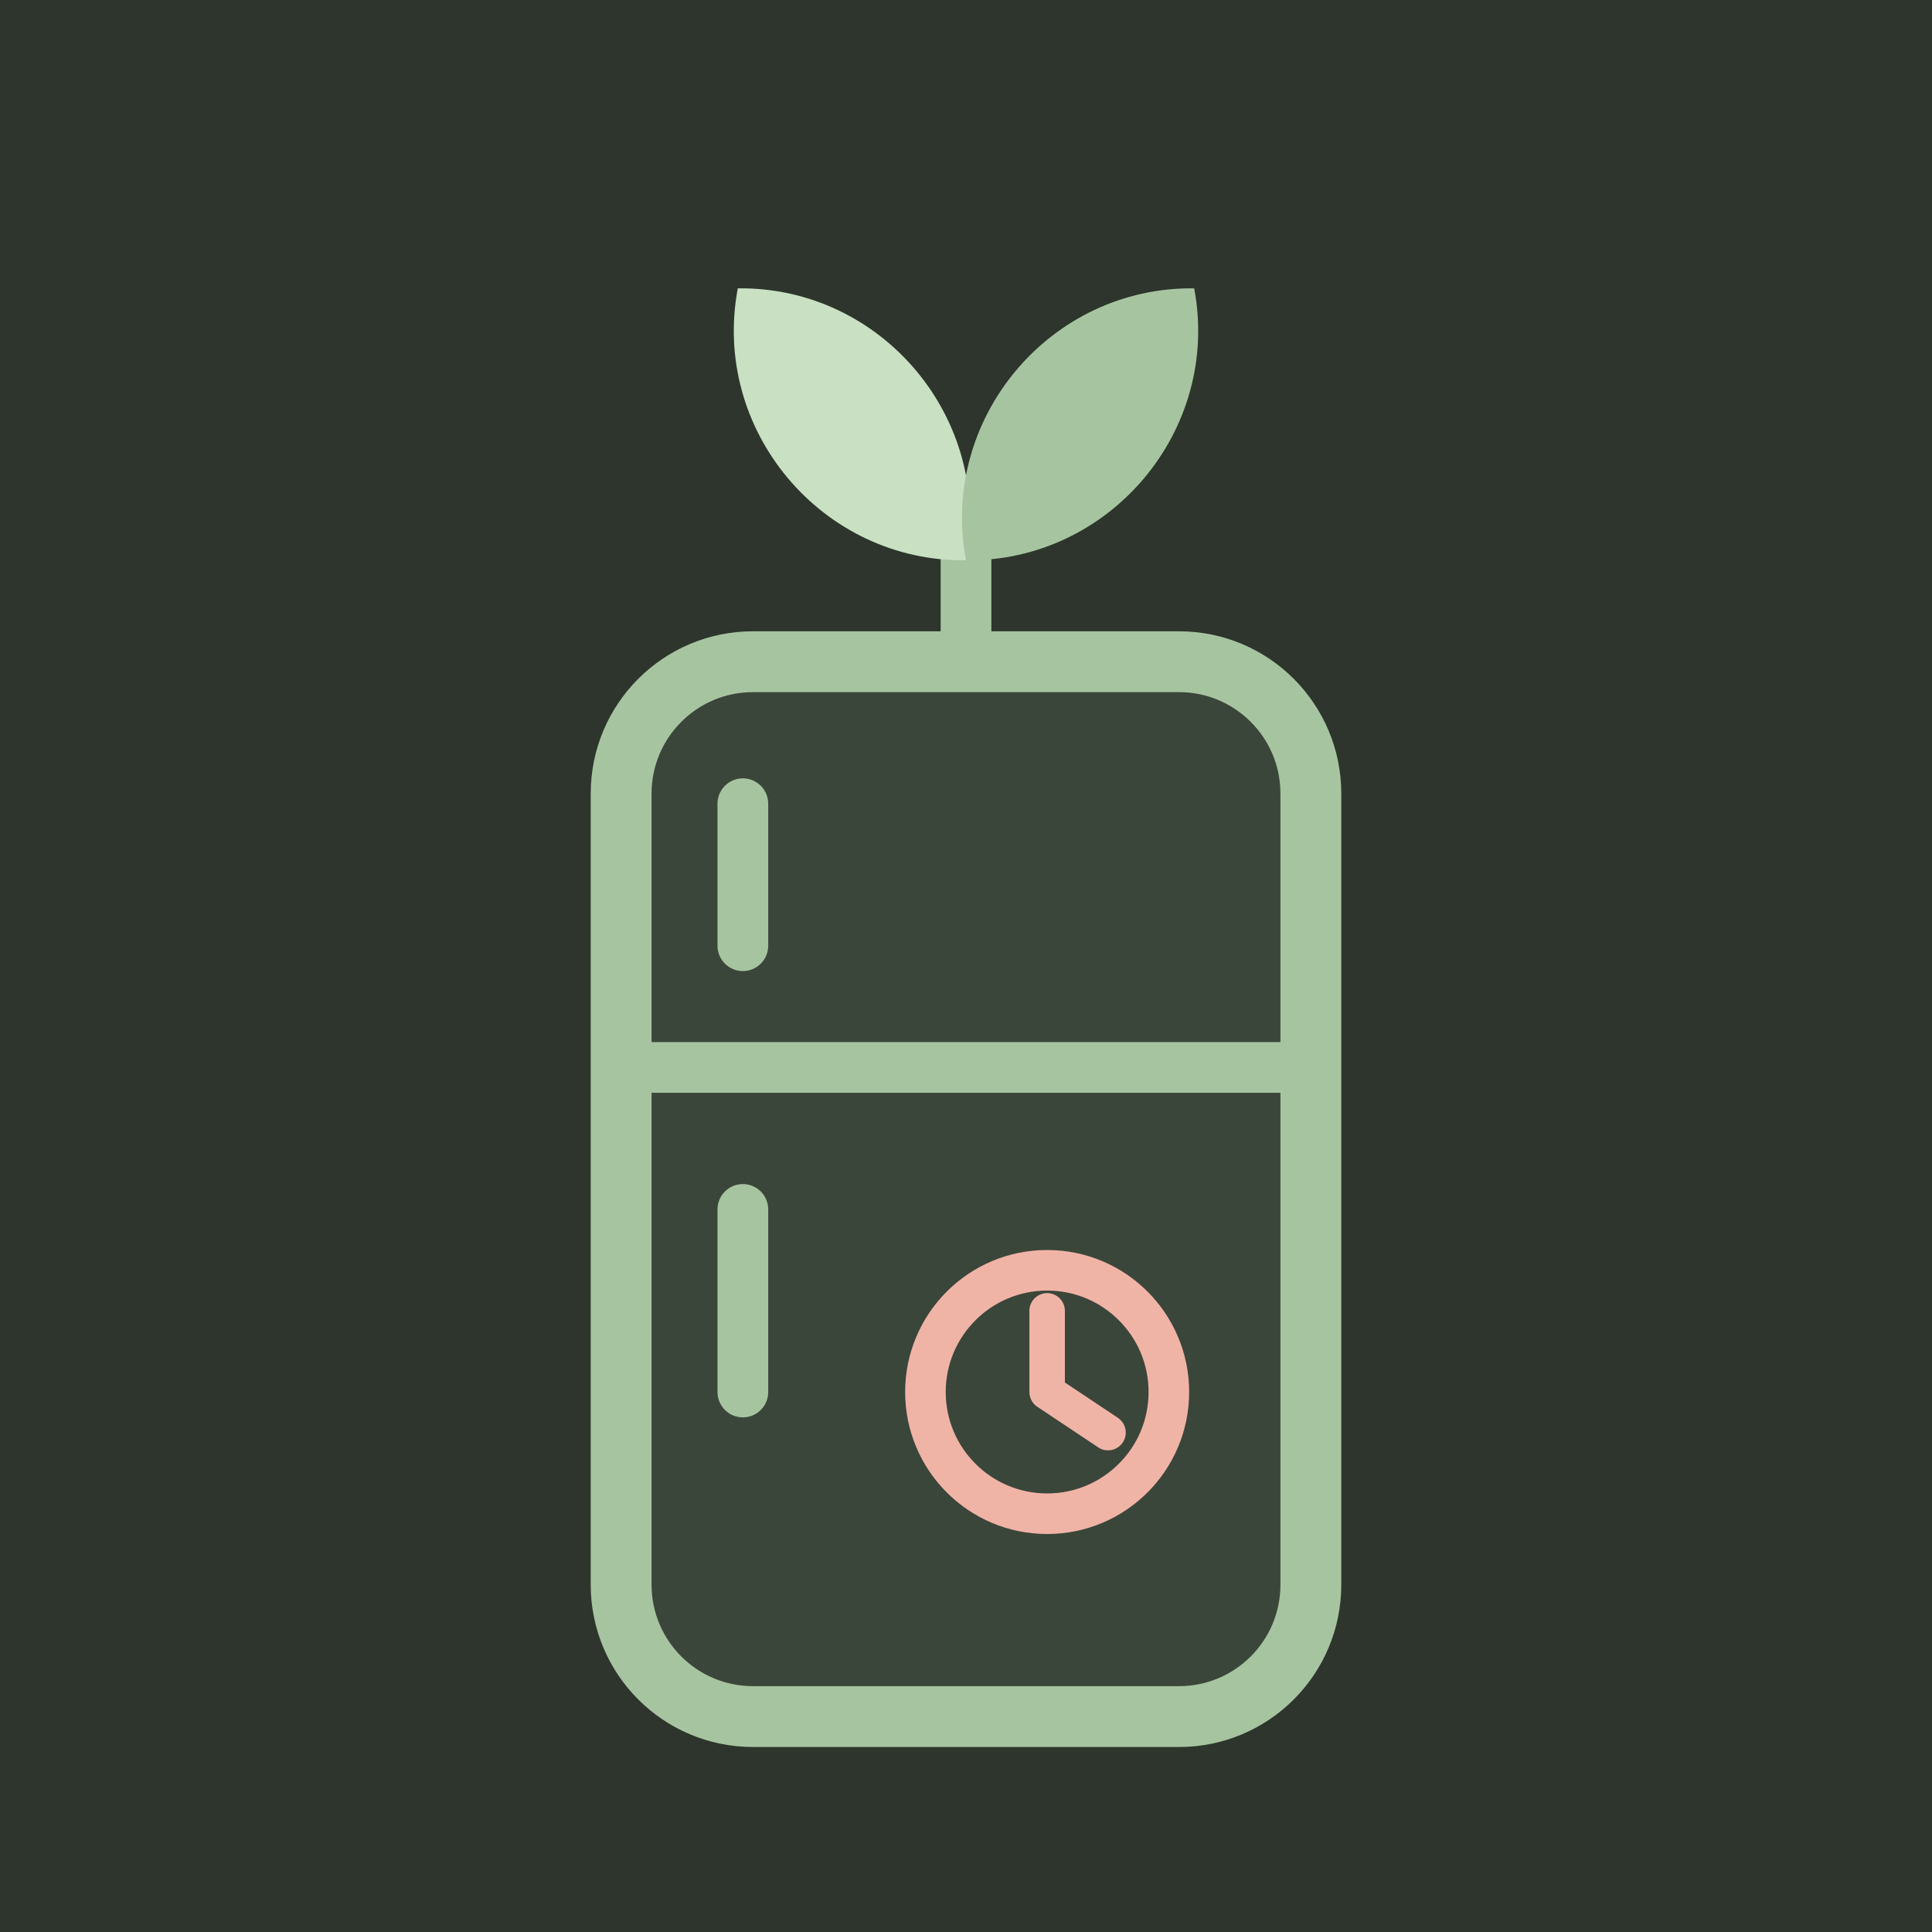
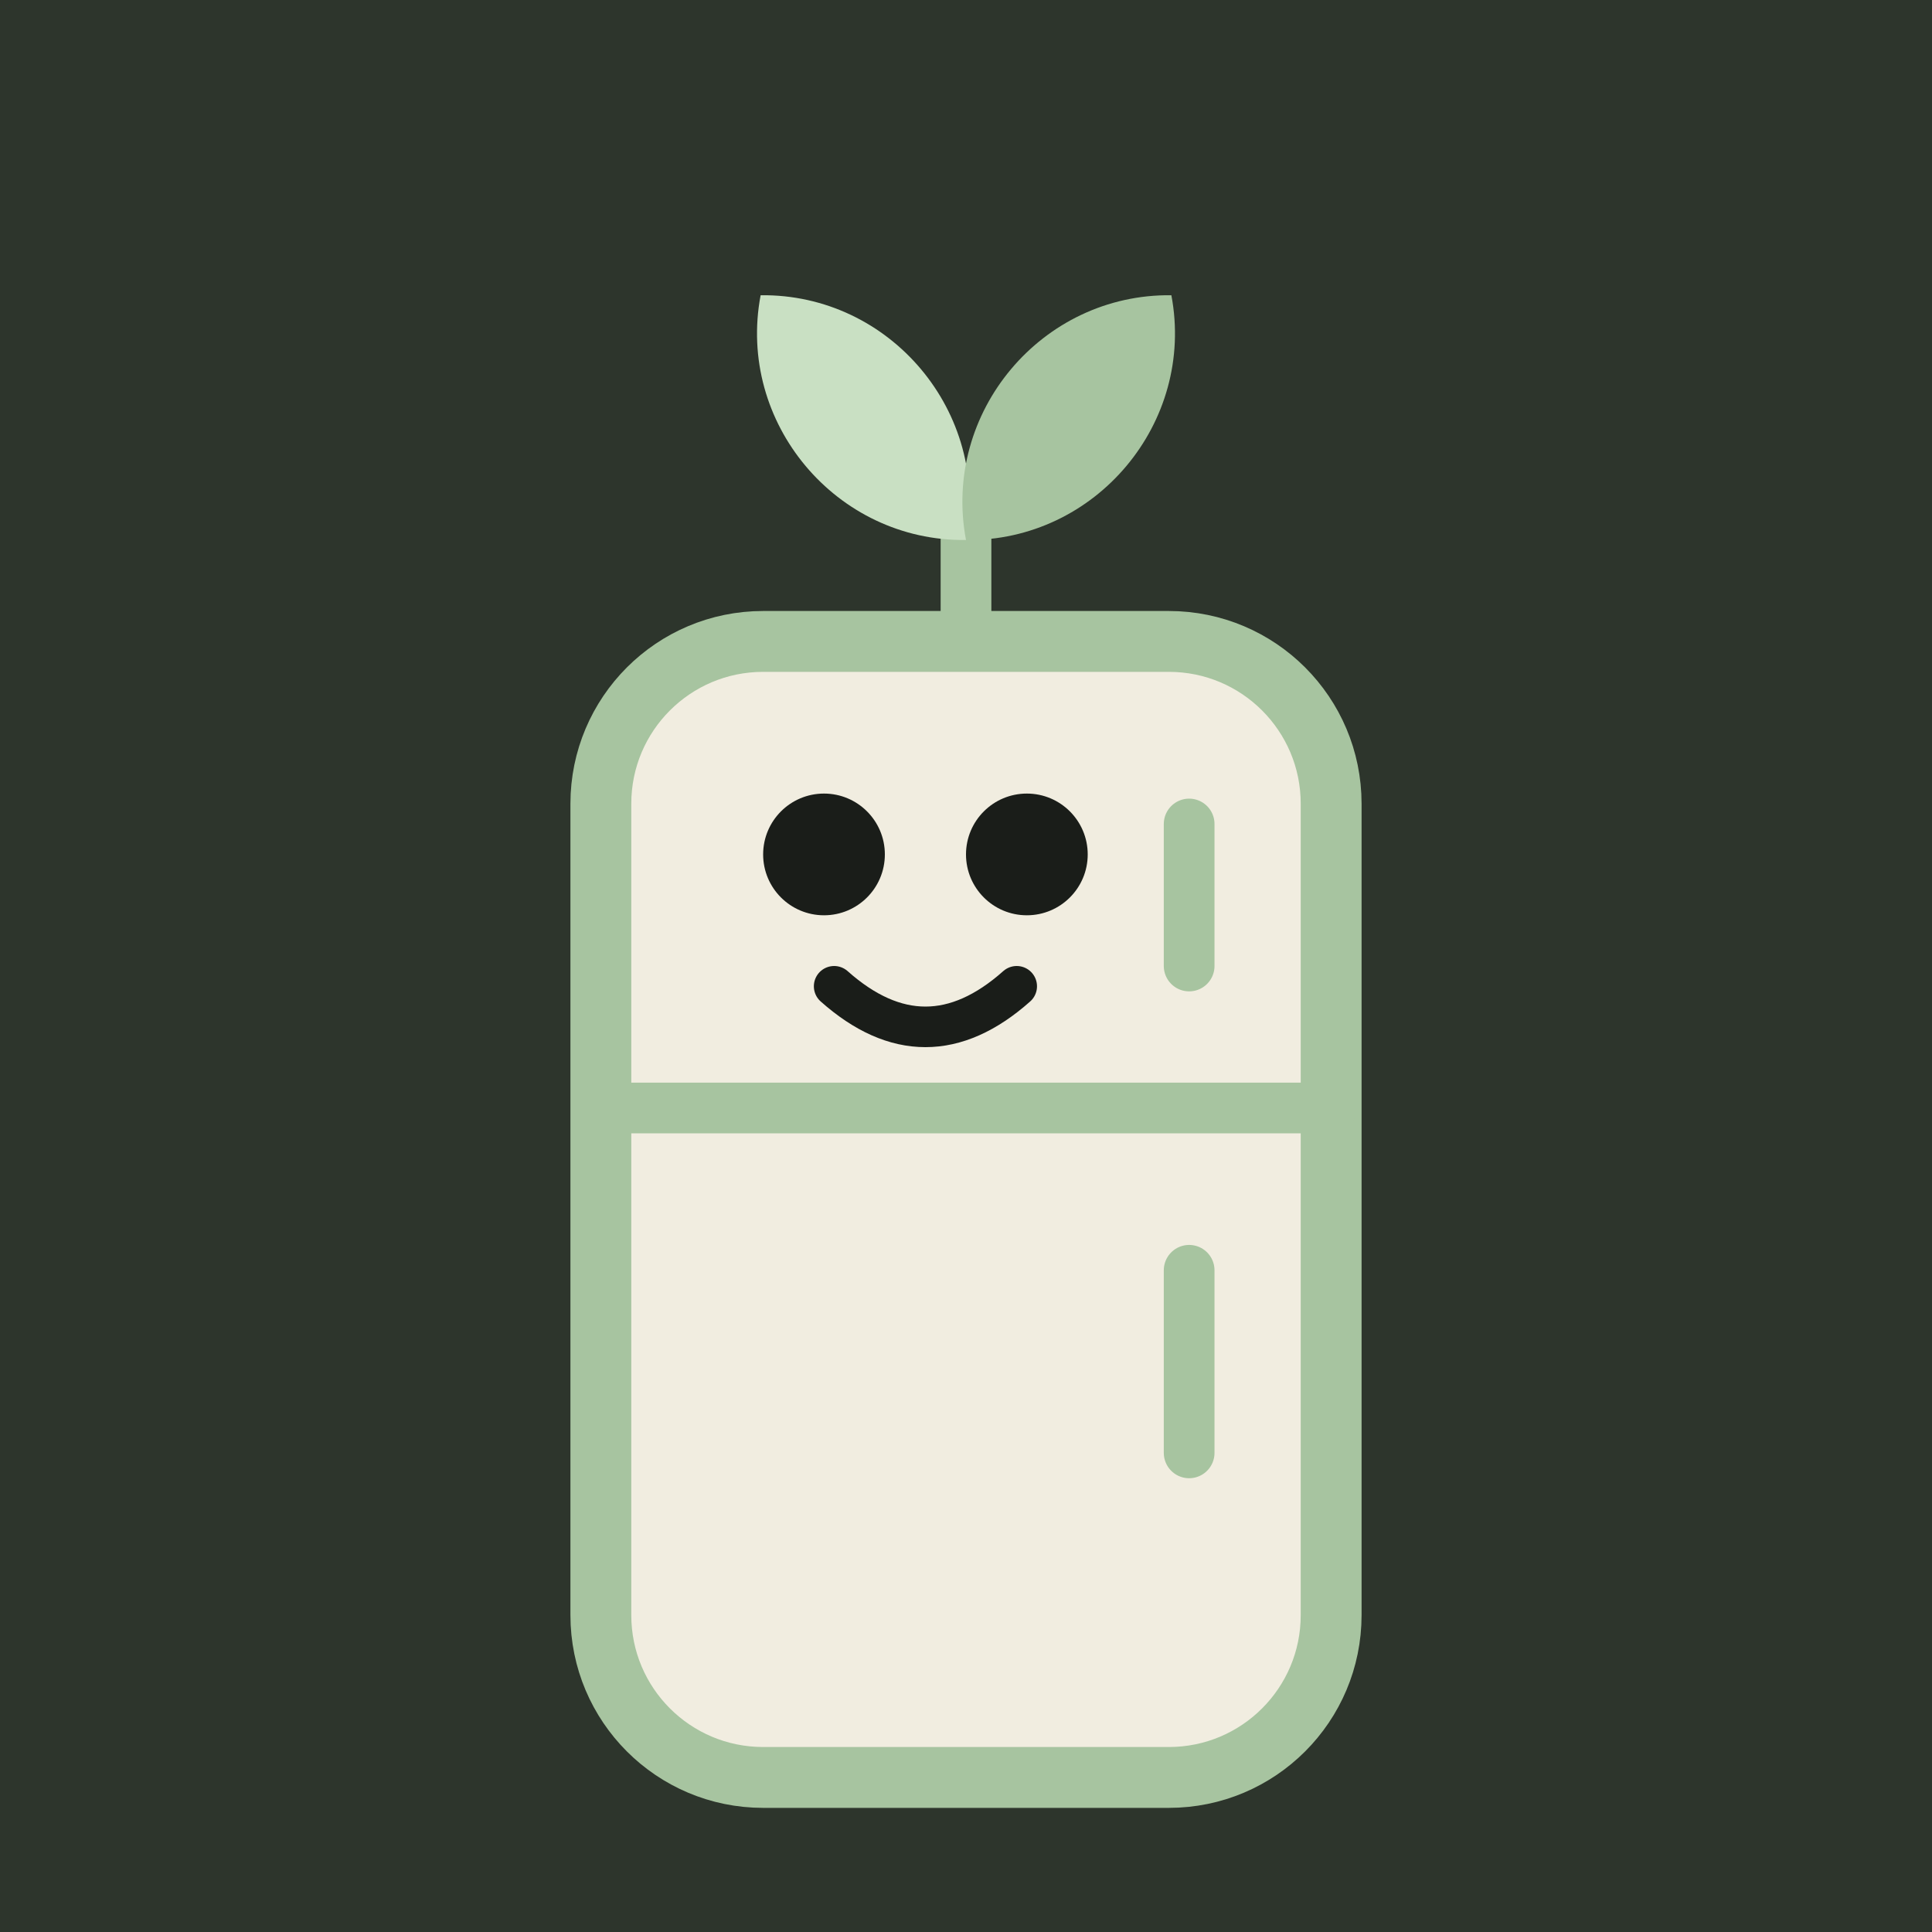
<svg xmlns="http://www.w3.org/2000/svg" width="1024" height="1024" viewBox="0 0 200 200">
-   <defs />
  <rect width="200" height="200" fill="#2D352C" />
-   <g transform="translate(100 100) scale(1.05) translate(-100 -92)">
-     <rect x="66" y="62" width="68" height="104" rx="13" fill="#3B463A" stroke="#A7C4A0" stroke-width="6" />
-     <path d="M66 102 H134" stroke="#A7C4A0" stroke-width="5" stroke-linecap="round" stroke-linejoin="round" fill="none" />
-     <path d="M78 76 V90" stroke="#A7C4A0" stroke-width="5" stroke-linecap="round" stroke-linejoin="round" fill="none" />
-     <path d="M78 116 V134" stroke="#A7C4A0" stroke-width="5" stroke-linecap="round" stroke-linejoin="round" fill="none" />
-     <circle cx="108" cy="134" r="12" fill="none" stroke="#F0B4A6" stroke-width="4" />
-     <path d="M108 134 V126 M108 134 L114 138" stroke="#F0B4A6" stroke-width="3.5" stroke-linecap="round" stroke-linejoin="round" fill="none" />
-     <path d="M100 62 V50" stroke="#A7C4A0" stroke-width="5" stroke-linecap="round" stroke-linejoin="round" fill="none" />
-     <g transform="translate(100 52) rotate(-40) scale(0.5)">
+   <g transform="translate(100 100) scale(1.05) translate(-100 -90)">
+     <rect x="64" y="58" width="72" height="112" rx="16" fill="#F1EDE0" stroke="#A7C4A0" stroke-width="6" />
+     <path d="M64 104 H136" stroke="#A7C4A0" stroke-width="5" stroke-linecap="round" stroke-linejoin="round" fill="none" />
+     <path d="M122 76 V90" stroke="#A7C4A0" stroke-width="5" stroke-linecap="round" stroke-linejoin="round" fill="none" />
+     <path d="M122 120 V138" stroke="#A7C4A0" stroke-width="5" stroke-linecap="round" stroke-linejoin="round" fill="none" />
+     <circle cx="86" cy="79" r="6" fill="#1A1D19" />
+     <circle cx="106" cy="79" r="6" fill="#1A1D19" />
+     <path d="M87 92 Q96 100 105 92" stroke="#1A1D19" stroke-width="4" stroke-linecap="round" stroke-linejoin="round" fill="none" />
+     <path d="M100 58 V46" stroke="#A7C4A0" stroke-width="5" stroke-linecap="round" stroke-linejoin="round" fill="none" />
+     <g transform="translate(100 48) rotate(-40) scale(0.45)">
      <path d="M0 0 C -22 -18 -22 -52 0 -70 C 22 -52 22 -18 0 0 Z" fill="#C9E0C3" />
    </g>
-     <g transform="translate(100 52) rotate(40) scale(0.5)">
+     <g transform="translate(100 48) rotate(40) scale(0.45)">
      <path d="M0 0 C -22 -18 -22 -52 0 -70 C 22 -52 22 -18 0 0 Z" fill="#A7C4A0" />
    </g>
  </g>
</svg>
